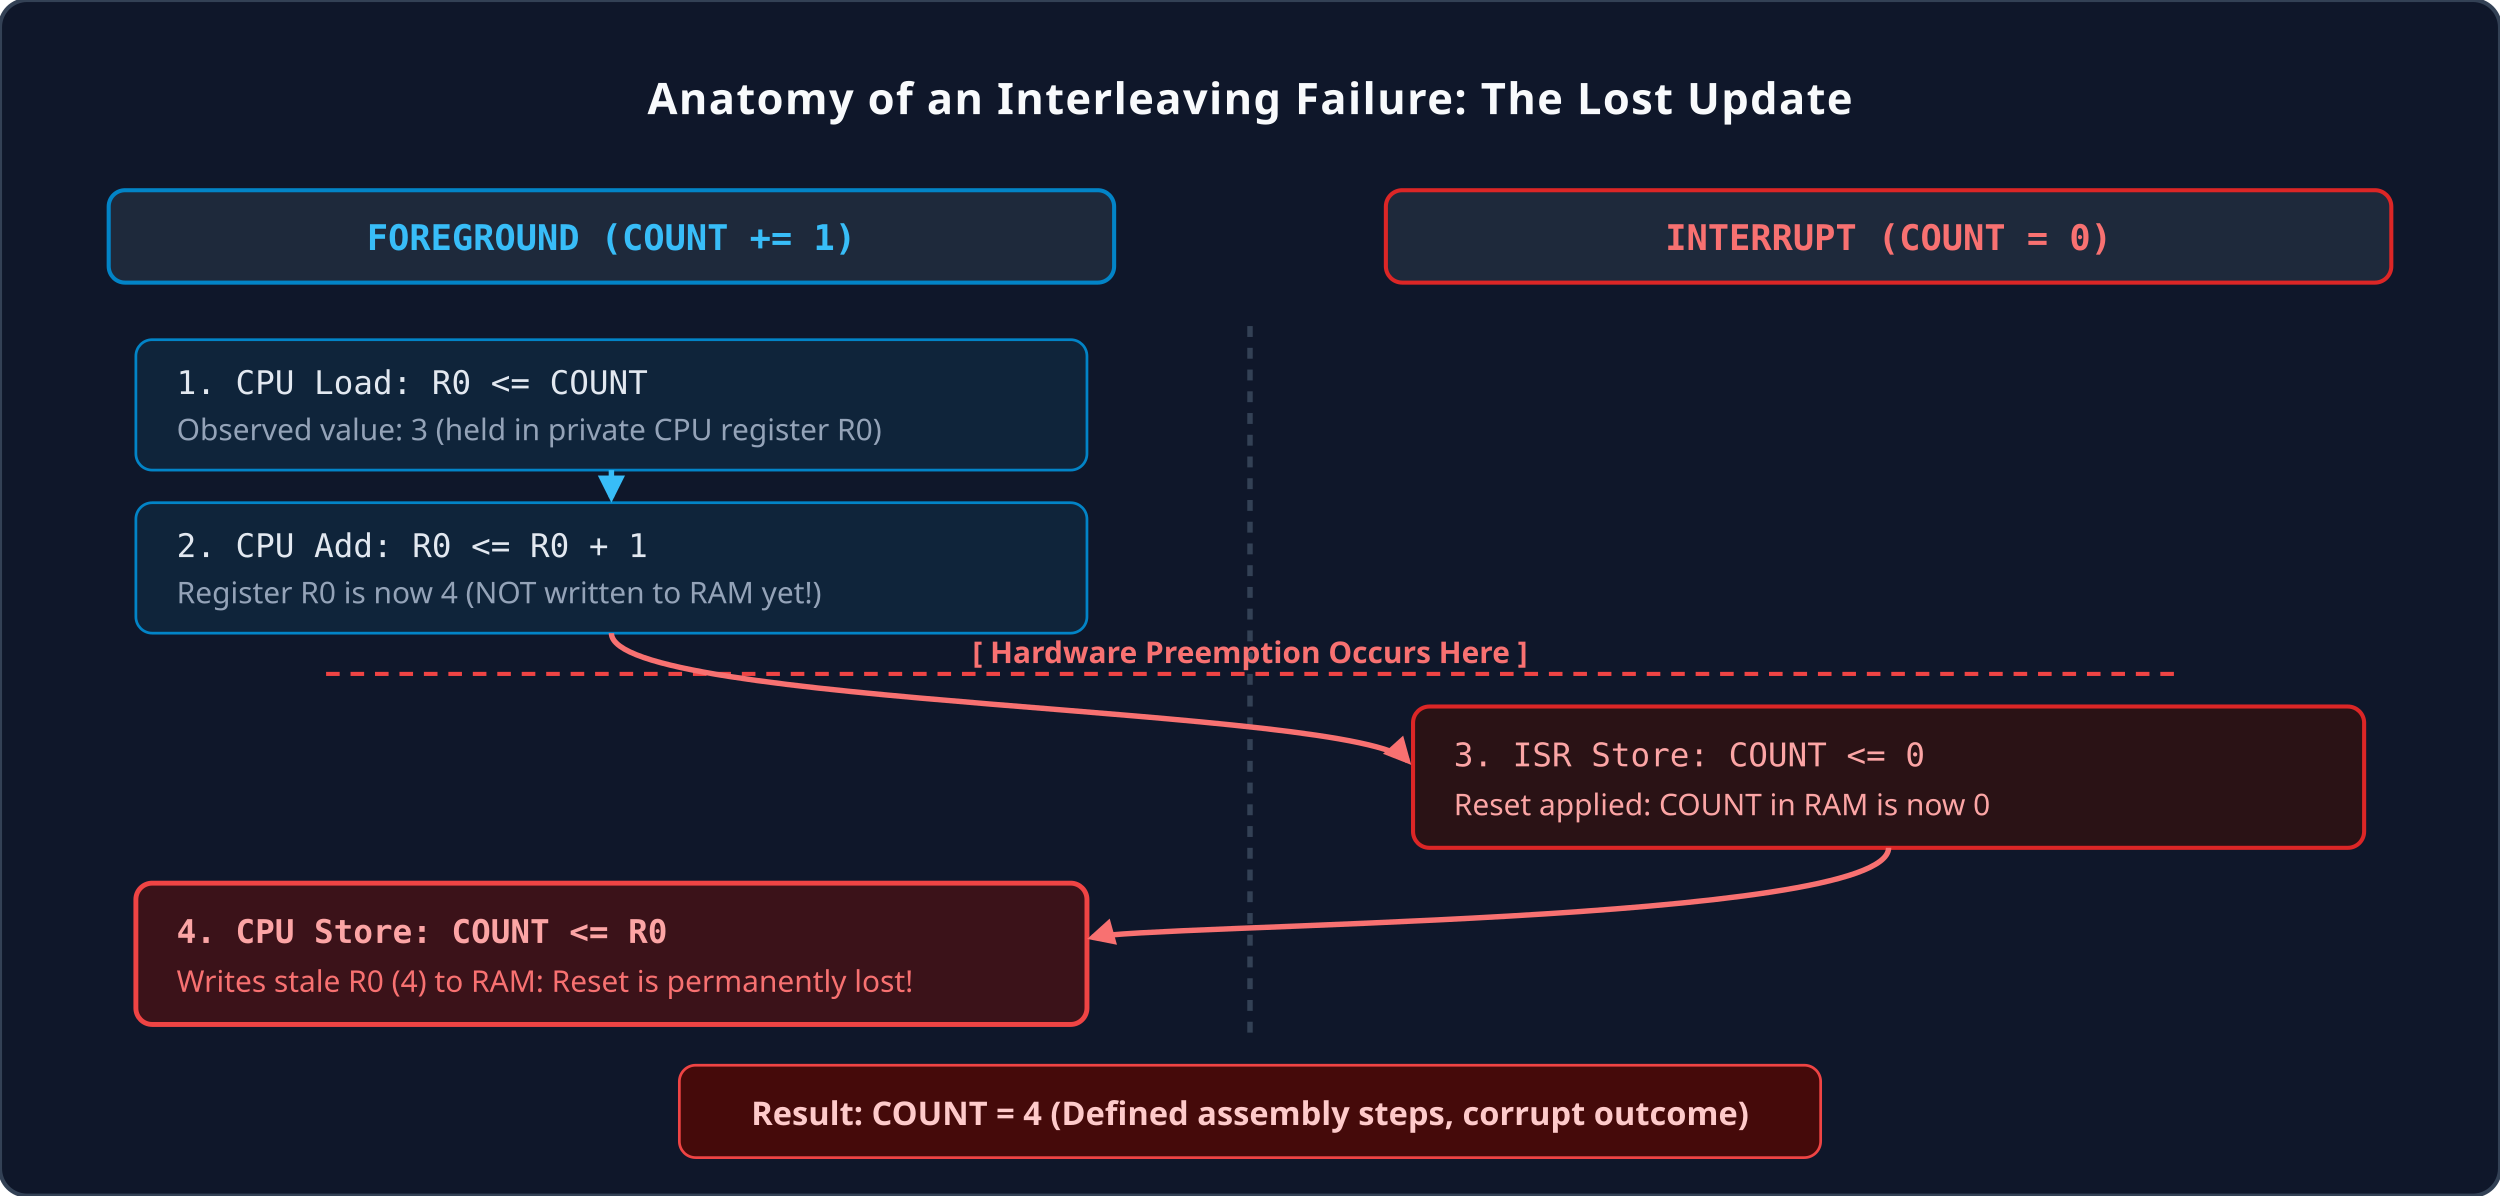
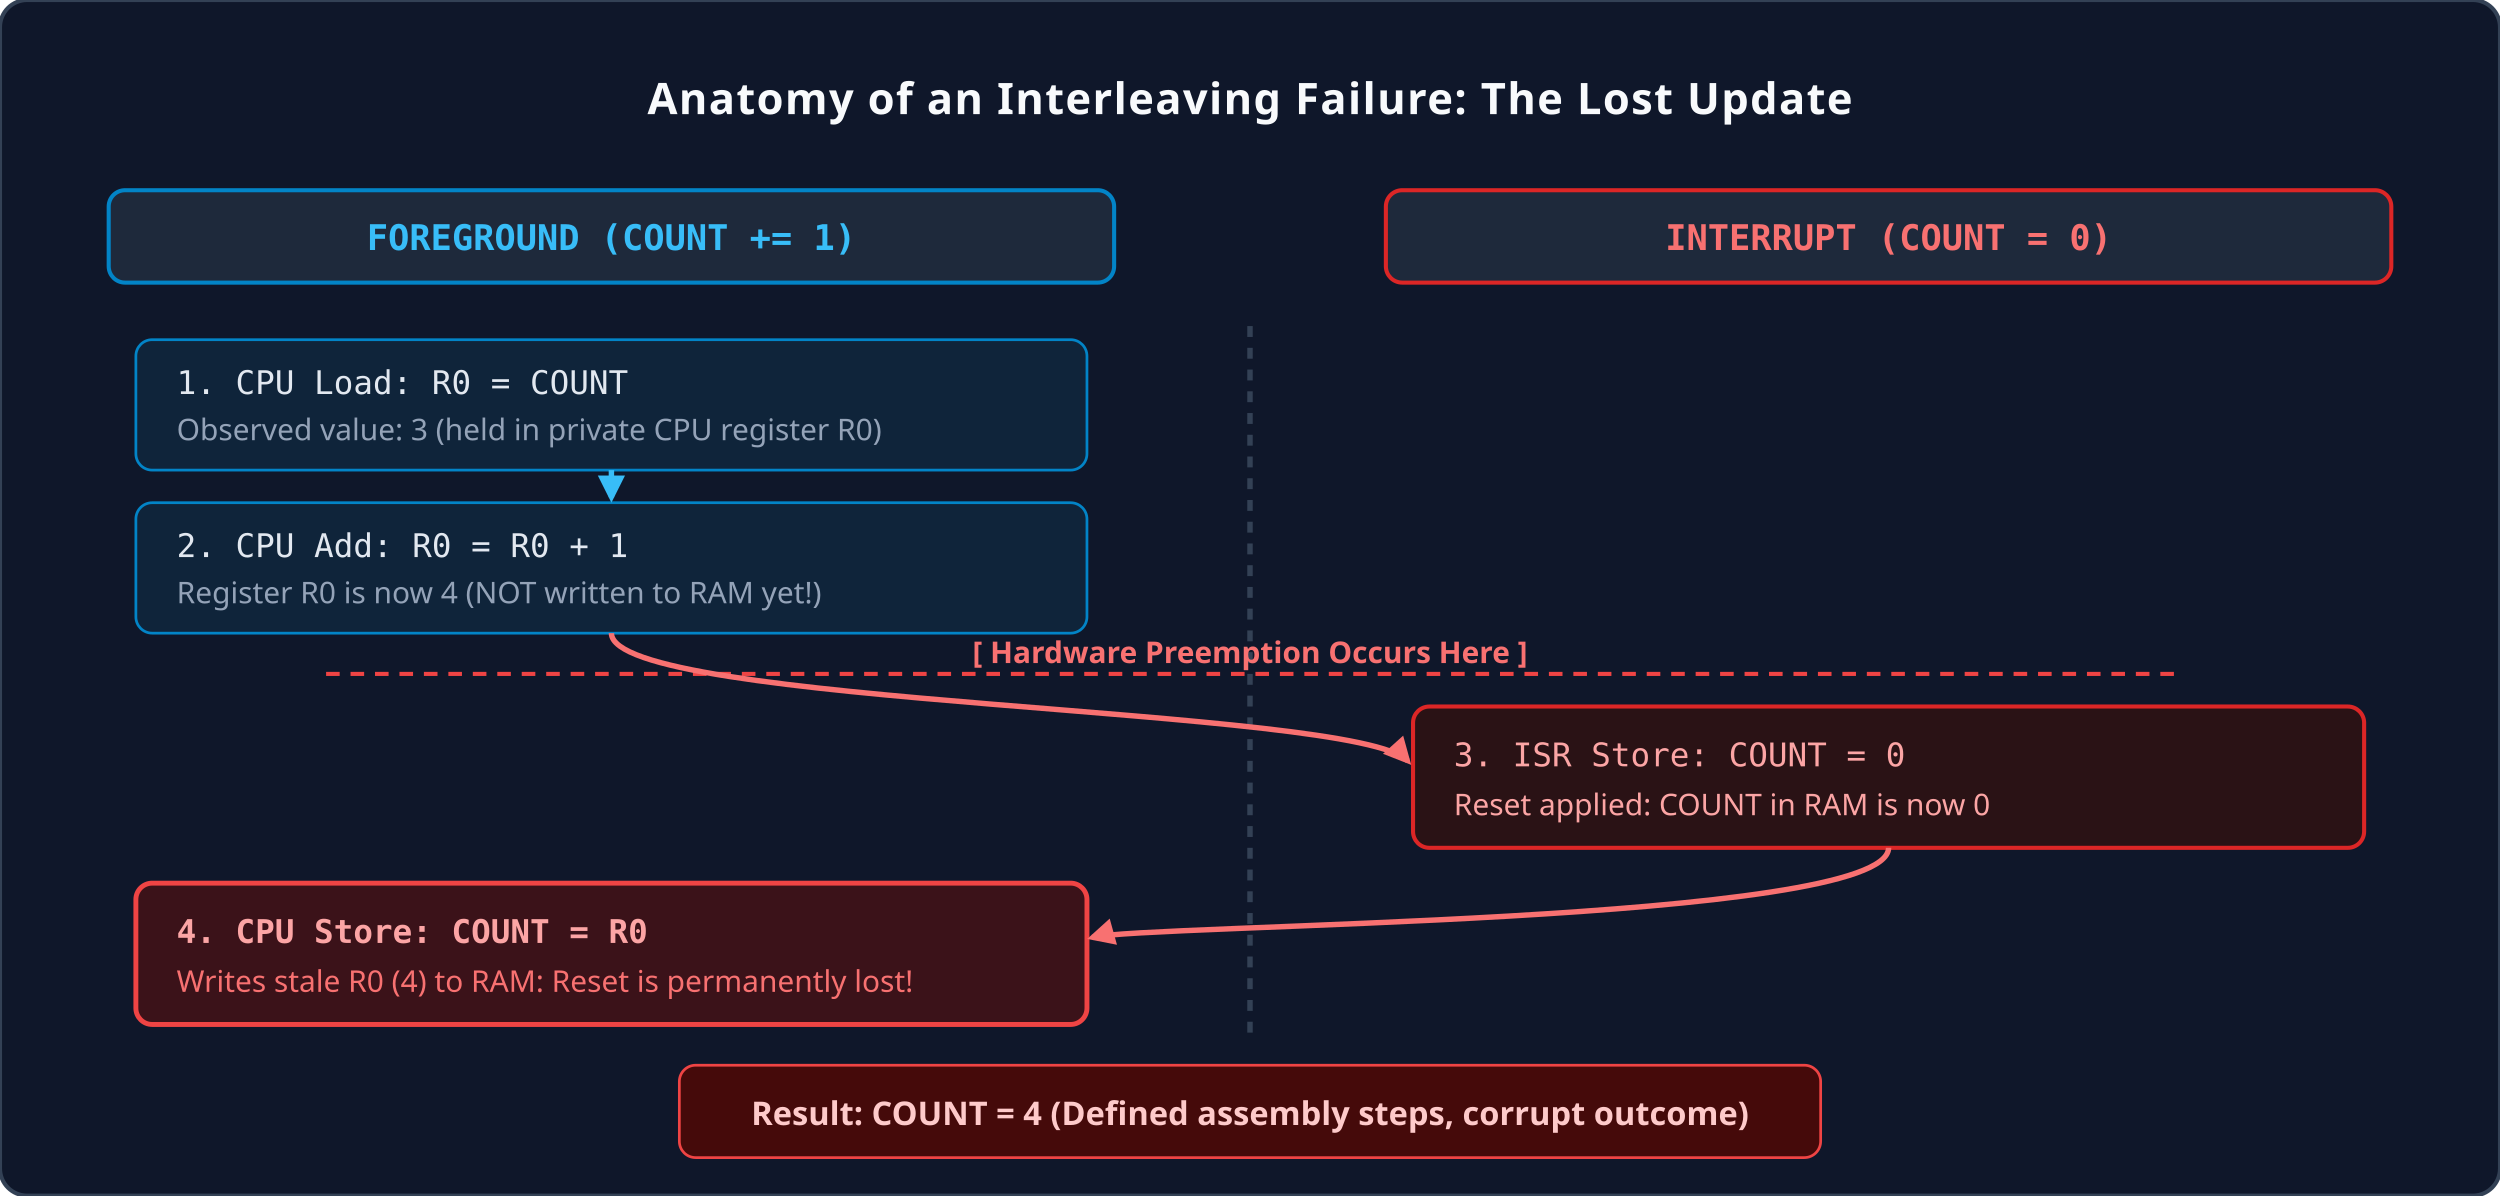
<svg xmlns="http://www.w3.org/2000/svg" width="920" height="440" viewBox="0 0 920 440">
  <defs>
    <marker id="arrow-cyan" markerWidth="7" markerHeight="7" refX="5" refY="3.5" orient="auto">
      <path d="M 1 1 L 6 3.5 L 1 6 z" fill="#38BDF8" />
    </marker>
    <marker id="arrow-red" markerWidth="7" markerHeight="7" refX="5" refY="3.5" orient="auto">
      <path d="M 1 1 L 6 3.5 L 1 6 z" fill="#F87171" />
    </marker>
  </defs>
  <rect width="920" height="440" rx="10" ry="10" fill="#0F172A" stroke="#334155" stroke-width="1.5" />
  <text x="460" y="42" text-anchor="middle" font-family="sans-serif" font-weight="bold" font-size="16" fill="#F8FAFC" letter-spacing="0.5">Anatomy of an Interleaving Failure: The Lost Update</text>
  <rect x="40" y="70" width="370" height="34" rx="6" fill="#1E293B" stroke="#0284C7" stroke-width="1.5" />
  <text x="225" y="92" text-anchor="middle" font-family="monospace" font-weight="bold" font-size="13" fill="#38BDF8">FOREGROUND (COUNT += 1)</text>
  <rect x="510" y="70" width="370" height="34" rx="6" fill="#1E293B" stroke="#DC2626" stroke-width="1.5" />
  <text x="695" y="92" text-anchor="middle" font-family="monospace" font-weight="bold" font-size="13" fill="#F87171">INTERRUPT (COUNT = 0)</text>
  <line x1="460" y1="120" x2="460" y2="380" stroke="#334155" stroke-width="2" stroke-dasharray="4,4" />
  <rect x="50" y="125" width="350" height="48" rx="6" fill="#0F243A" stroke="#0284C7" stroke-width="1" />
-   <text x="65" y="145" font-family="monospace" font-size="12" fill="#E2E8F0">1. CPU Load: R0 &lt;= COUNT</text>
+   <text x="65" y="145" font-family="monospace" font-size="12" fill="#E2E8F0">1. CPU Load: R0 = COUNT</text>
  <text x="65" y="162" font-family="sans-serif" font-size="11" fill="#94A3B8">Observed value: 3 (held in private CPU register R0)</text>
  <rect x="50" y="185" width="350" height="48" rx="6" fill="#0F243A" stroke="#0284C7" stroke-width="1" />
-   <text x="65" y="205" font-family="monospace" font-size="12" fill="#E2E8F0">2. CPU Add:  R0 &lt;= R0 + 1</text>
+   <text x="65" y="205" font-family="monospace" font-size="12" fill="#E2E8F0">2. CPU Add:  R0 = R0 + 1</text>
  <text x="65" y="222" font-family="sans-serif" font-size="11" fill="#94A3B8">Register R0 is now 4 (NOT written to RAM yet!)</text>
  <line x1="120" y1="248" x2="800" y2="248" stroke="#EF4444" stroke-width="1.5" stroke-dasharray="5,4" />
  <text x="460" y="244" text-anchor="middle" font-family="sans-serif" font-weight="bold" font-size="11" fill="#F87171">[ Hardware Preemption Occurs Here ]</text>
  <rect x="520" y="260" width="350" height="52" rx="6" fill="#2A1215" stroke="#DC2626" stroke-width="1.5" />
-   <text x="535" y="282" font-family="monospace" font-size="12" fill="#FCA5A5">3. ISR Store: COUNT &lt;= 0</text>
+   <text x="535" y="282" font-family="monospace" font-size="12" fill="#FCA5A5">3. ISR Store: COUNT = 0</text>
  <text x="535" y="300" font-family="sans-serif" font-size="11" fill="#FCA5A5">Reset applied: COUNT in RAM is now 0</text>
  <rect x="50" y="325" width="350" height="52" rx="6" fill="#3B1219" stroke="#EF4444" stroke-width="1.8" />
-   <text x="65" y="347" font-family="monospace" font-weight="bold" font-size="12" fill="#FCA5A5">4. CPU Store: COUNT &lt;= R0</text>
+   <text x="65" y="347" font-family="monospace" font-weight="bold" font-size="12" fill="#FCA5A5">4. CPU Store: COUNT = R0</text>
  <text x="65" y="365" font-family="sans-serif" font-size="11" fill="#F87171">Writes stale R0 (4) to RAM: Reset is permanently lost!</text>
  <path d="M 225 173 L 225 183" stroke="#38BDF8" stroke-width="2" marker-end="url(#arrow-cyan)" />
  <path d="M 225 233 C 225 260, 500 260, 518 280" fill="none" stroke="#F87171" stroke-width="2" marker-end="url(#arrow-red)" />
  <path d="M 695 312 C 695 340, 420 340, 402 345" fill="none" stroke="#F87171" stroke-width="2" marker-end="url(#arrow-red)" />
  <rect x="250" y="392" width="420" height="34" rx="6" fill="#450A0A" stroke="#EF4444" stroke-width="1" />
  <text x="460" y="414" text-anchor="middle" font-family="sans-serif" font-weight="bold" font-size="12" fill="#FECACA">Result: COUNT = 4 (Defined assembly steps, corrupt outcome)</text>
</svg>
